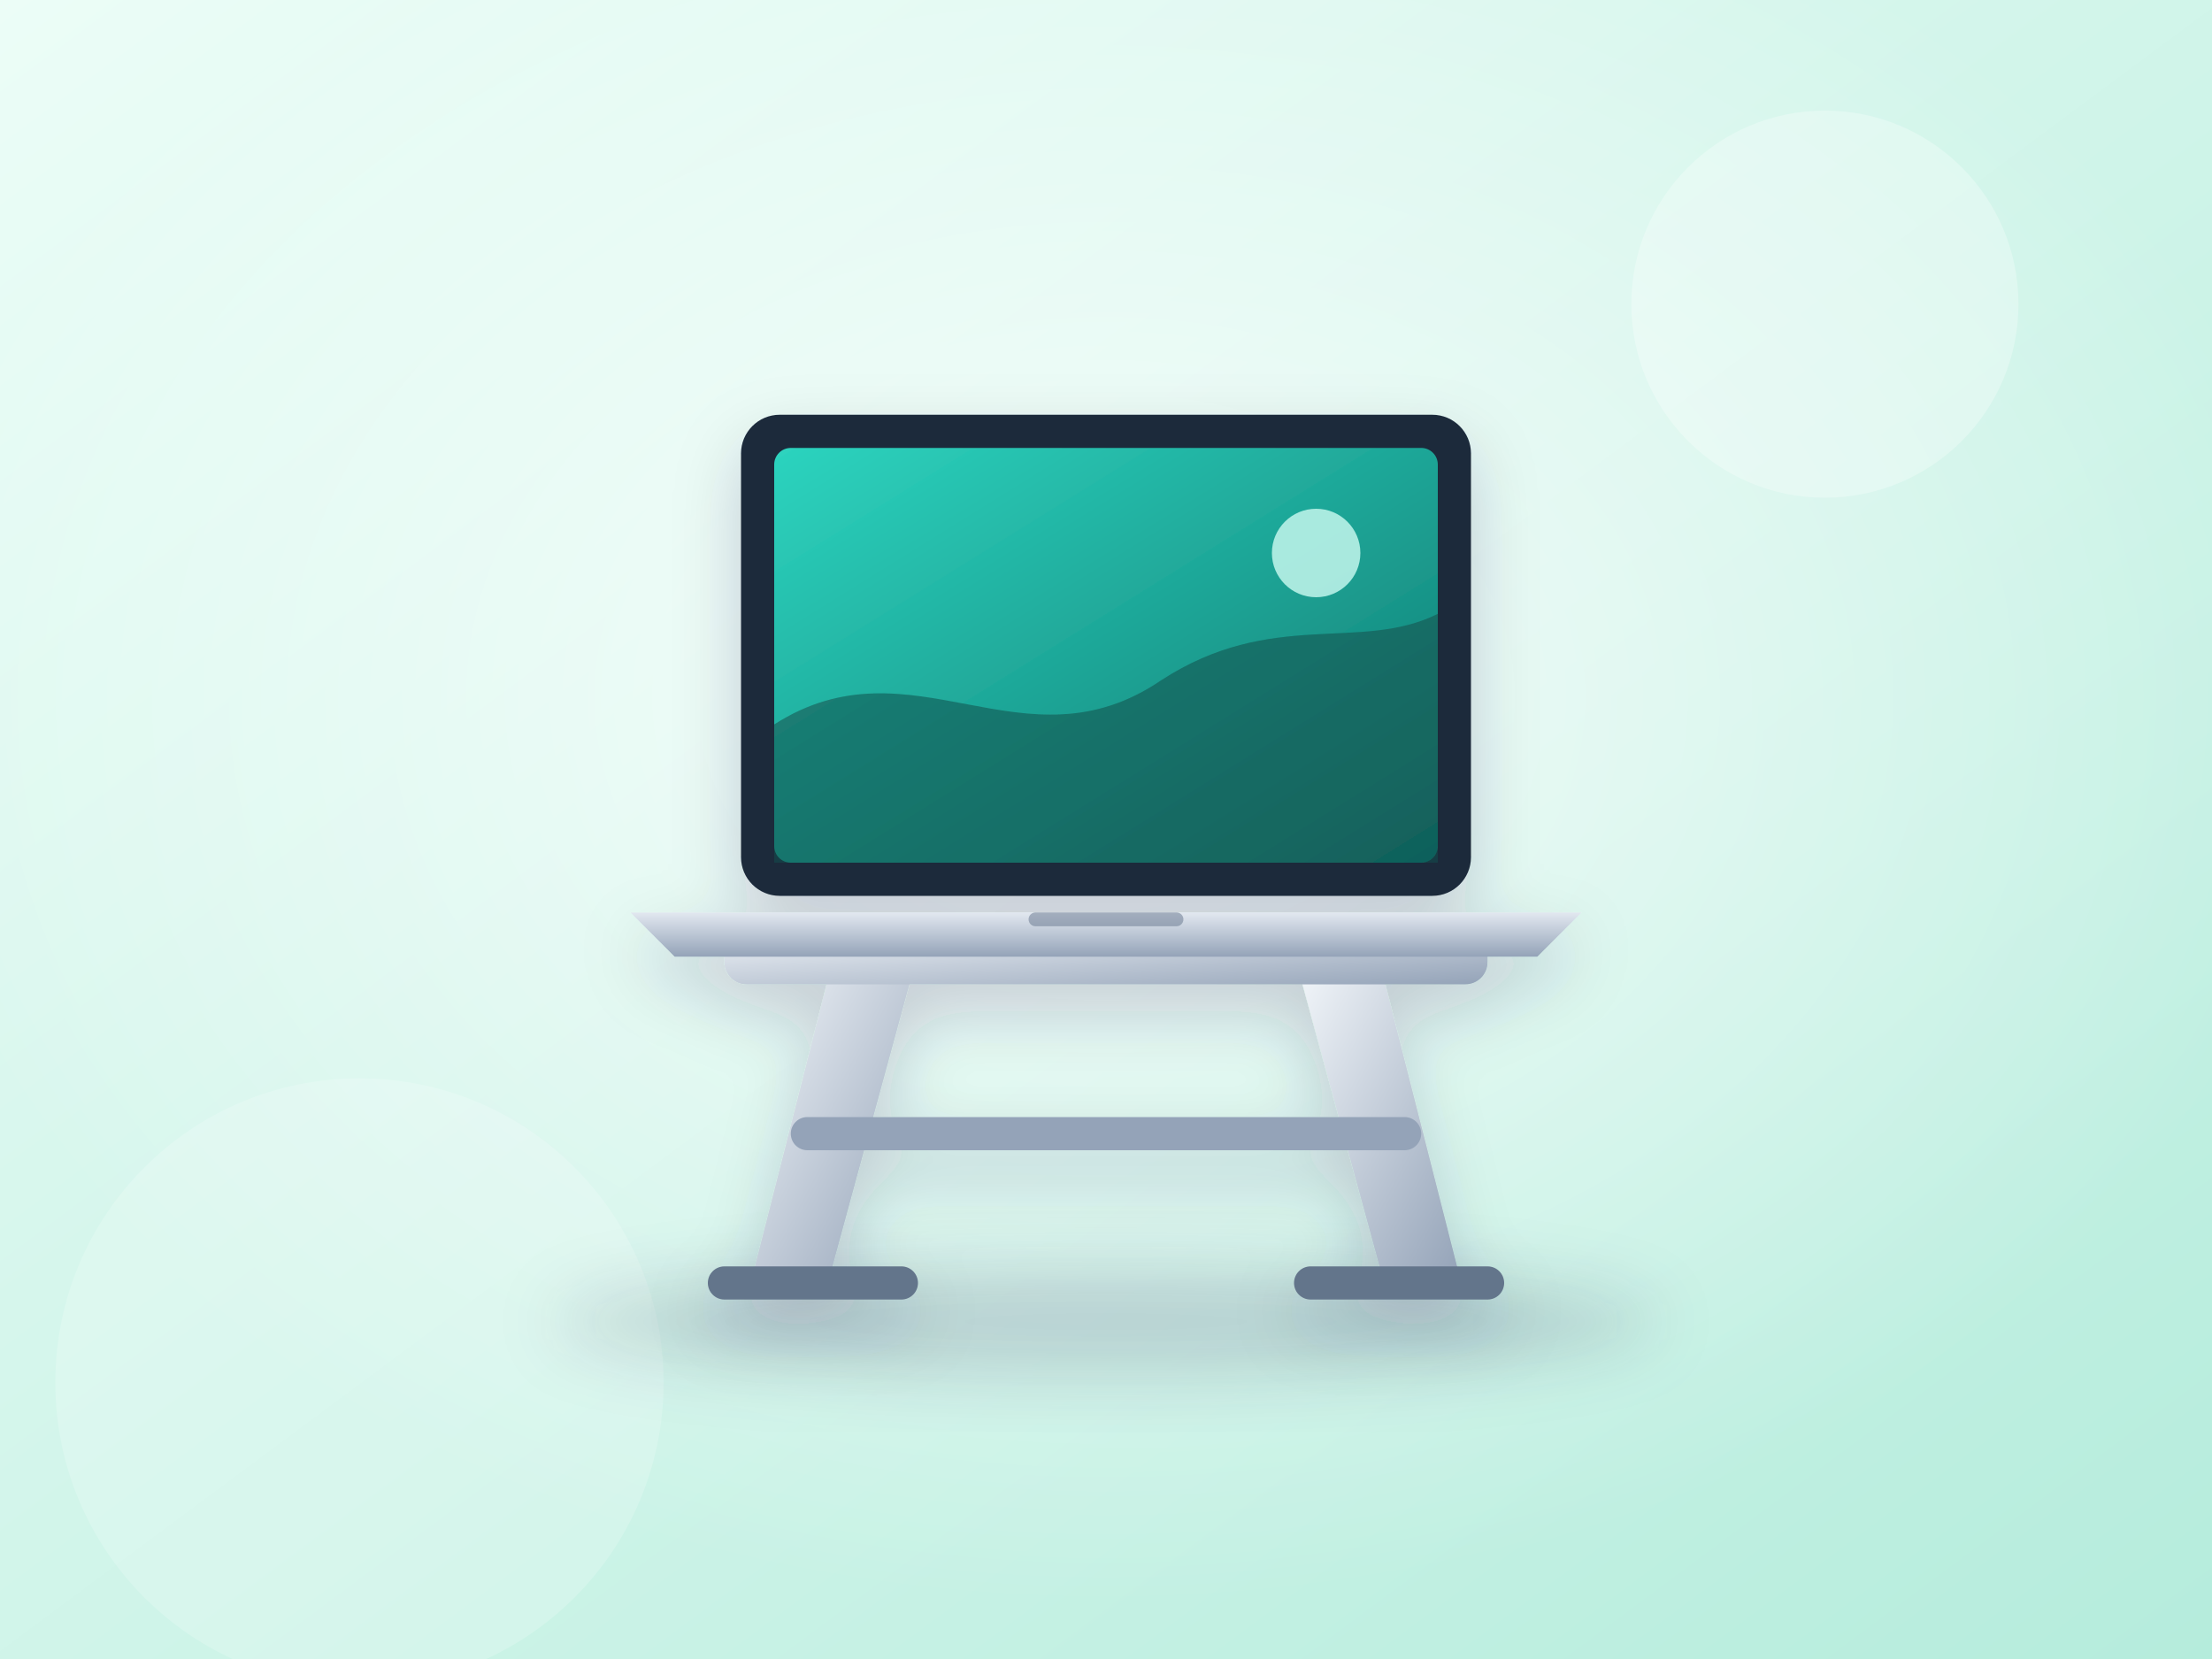
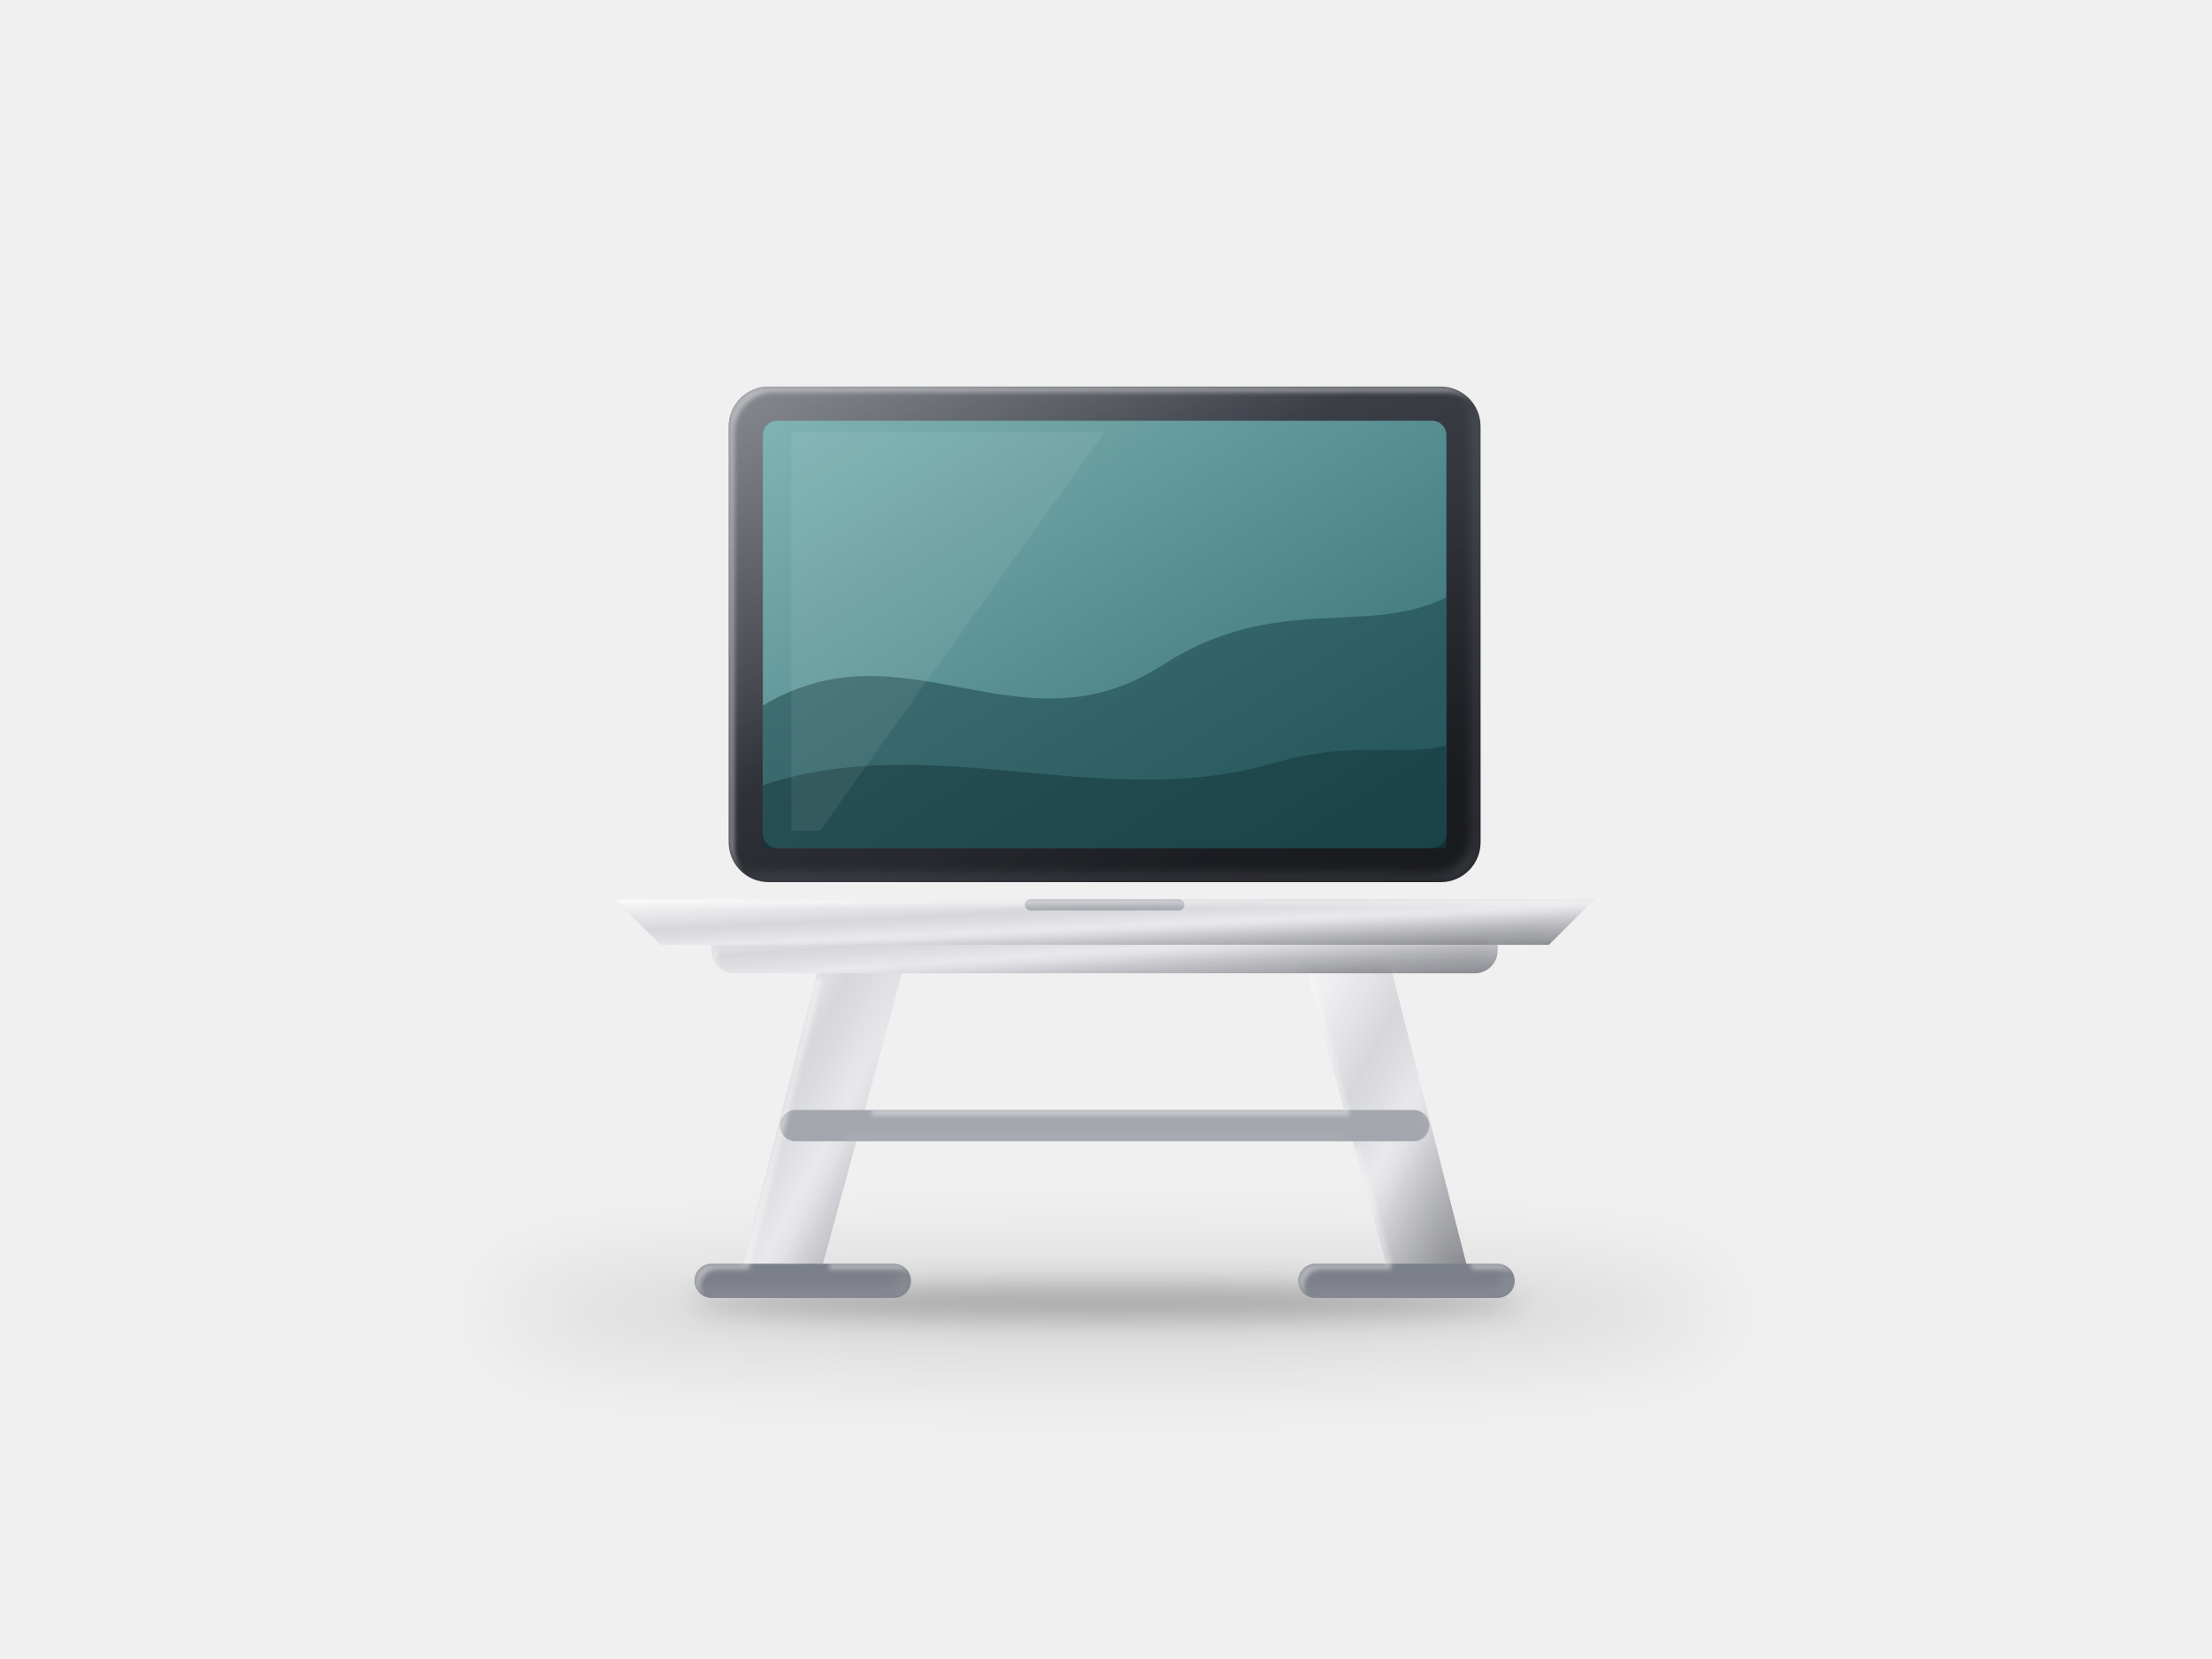
<svg xmlns="http://www.w3.org/2000/svg" viewBox="0 0 800 600" width="800" height="600">
  <defs>
-     <linearGradient id="bg" x1="0" y1="0" x2="1" y2="1">
-       <stop offset="0" stop-color="#ecfdf7" />
-       <stop offset="1" stop-color="#b5ecdc" />
+     <linearGradient id="key" x1="0" y1="0" x2="1" y2="1">
+       <stop offset="0" stop-color="#fff" stop-opacity=".34" />
+       <stop offset=".42" stop-color="#fff" stop-opacity="0" />
+       <stop offset=".6" stop-color="#000" stop-opacity="0" />
+       <stop offset="1" stop-color="#000" stop-opacity=".24" />
    </linearGradient>
-     <radialGradient id="spot" cx="0.5" cy="0.42" r="0.55">
-       <stop offset="0" stop-color="#fff" stop-opacity="0.75" />
-       <stop offset="1" stop-color="#fff" stop-opacity="0" />
-     </radialGradient>
-     <filter id="soft" x="-50%" y="-50%" width="200%" height="200%">
-       <feGaussianBlur stdDeviation="12" />
+     <linearGradient id="alu" x1="0" y1="0" x2="1" y2="1">
+       <stop offset="0" stop-color="#f2f2f4" />
+       <stop offset="0.35" stop-color="#d4d5d9" />
+       <stop offset="0.55" stop-color="#e9e9ec" />
+       <stop offset="1" stop-color="#a9abb1" />
+     </linearGradient>
+     <filter id="studio" filterUnits="userSpaceOnUse" x="60" y="40" width="680" height="520" color-interpolation-filters="sRGB">
+       <feOffset in="SourceAlpha" dx="2" dy="2" result="a" />
+       <feComposite in="SourceAlpha" in2="a" operator="out" result="b" />
+       <feGaussianBlur in="b" stdDeviation="0.9" result="c" />
+       <feComposite in="c" in2="SourceAlpha" operator="in" result="d" />
+       <feFlood flood-color="#fff" flood-opacity=".42" />
+       <feComposite in2="d" operator="in" result="spec" />
+       <feOffset in="SourceAlpha" dx="-2.5" dy="-2.5" result="e" />
+       <feComposite in="SourceAlpha" in2="e" operator="out" result="f" />
+       <feGaussianBlur in="f" stdDeviation="2" result="g" />
+       <feComposite in="g" in2="SourceAlpha" operator="in" result="h" />
+       <feFlood flood-color="#cdd3dd" flood-opacity=".2" />
+       <feComposite in2="h" operator="in" result="rim" />
+       <feMerge>
+         <feMergeNode in="SourceGraphic" />
+         <feMergeNode in="spec" />
+         <feMergeNode in="rim" />
+       </feMerge>
    </filter>
-     <filter id="lift" x="-20%" y="-20%" width="140%" height="140%">
-       <feDropShadow dx="0" dy="10" stdDeviation="12" flood-color="#1e1b4b" flood-opacity="0.18" />
+     <filter id="contact" x="-15%" y="-300%" width="130%" height="700%">
+       <feGaussianBlur stdDeviation="5" />
    </filter>
-     <linearGradient id="alu" x1="0" y1="0" x2="1" y2="1">
-       <stop offset="0" stop-color="#f1f5f9" />
-       <stop offset="1" stop-color="#94a3b8" />
+     <filter id="ambient" x="-30%" y="-300%" width="160%" height="700%">
+       <feGaussianBlur stdDeviation="16" />
+     </filter>
+     <linearGradient id="screen" x1="0" y1="0" x2="1" y2="1">
+       <stop offset="0" stop-color="#7fb4b4" />
+       <stop offset="1" stop-color="#2f6870" />
    </linearGradient>
-     <linearGradient id="base" x1="0" y1="0" x2="0" y2="1">
-       <stop offset="0" stop-color="#e2e8f0" />
-       <stop offset="1" stop-color="#94a3b8" />
-     </linearGradient>
-     <linearGradient id="screen" x1="0" y1="0" x2="1" y2="1">
-       <stop offset="0" stop-color="#2dd4bf" />
-       <stop offset="1" stop-color="#0f766e" />
+     <linearGradient id="lid" x1="0" y1="0" x2="0.55" y2="1">
+       <stop offset="0" stop-color="#4b4f58" />
+       <stop offset="1" stop-color="#1f2126" />
    </linearGradient>
  </defs>
-   <rect width="800" height="600" fill="url(#bg)" />
-   <rect width="800" height="600" fill="url(#spot)" />
-   <circle cx="660" cy="110" r="70" fill="#fff" opacity="0.28" />
-   <circle cx="130" cy="500" r="110" fill="#fff" opacity="0.18" />
-   <ellipse cx="400" cy="478" rx="200" ry="20" fill="#1e1b4b" opacity="0.16" filter="url(#soft)" />
-   <g filter="url(#lift)">
-     <path d="M300 352 L272 462 H300 L330 352 Z" fill="url(#alu)" />
-     <path d="M500 352 L528 462 H500 L470 352 Z" fill="url(#alu)" />
-     <rect x="286" y="404" width="228" height="12" rx="6" fill="#94a3b8" />
-     <rect x="256" y="458" width="76" height="12" rx="6" fill="#64748b" />
-     <rect x="468" y="458" width="76" height="12" rx="6" fill="#64748b" />
-     <rect x="262" y="336" width="276" height="20" rx="8" fill="url(#alu)" />
-     <rect x="268" y="150" width="264" height="174" rx="14" fill="#1e293b" />
-     <rect x="280" y="162" width="240" height="150" rx="6" fill="url(#screen)" />
-     <path d="M280 262 C330 230 370 280 420 246 C460 220 492 236 520 222 V312 H280 Z" fill="#134e4a" opacity="0.55" />
-     <circle cx="476" cy="200" r="16" fill="#ccfbf1" opacity="0.8" />
-     <path d="M228 330 H572 L556 346 H244 Z" fill="url(#base)" />
-     <rect x="372" y="330" width="56" height="5" rx="2.5" fill="#64748b" opacity="0.5" />
+   <ellipse cx="400" cy="474" rx="219.94" ry="16" fill="#000" opacity=".13" filter="url(#ambient)" />
+   <ellipse cx="400" cy="471" rx="150.77" ry="6" fill="#000" opacity=".24" filter="url(#contact)" />
+   <g transform="translate(-12.5 -14.69) scale(1.03)">
+     <g filter="url(#studio)">
+       <path d="M300 352 L272 462 H300 L330 352 Z" fill="url(#alu)" />
+       <path d="M300 352 L272 462 H300 L330 352 Z" fill="url(#key)" />
+       <path d="M500 352 L528 462 H500 L470 352 Z" fill="url(#alu)" />
+       <path d="M500 352 L528 462 H500 L470 352 Z" fill="url(#key)" />
+       <rect x="286" y="404" width="228" height="11" rx="5.5" fill="#a3a6ad" />
+       <rect x="256" y="458" width="76" height="12" rx="6" fill="#7c8088" />
+       <rect x="468" y="458" width="76" height="12" rx="6" fill="#7c8088" />
+       <rect x="262" y="336" width="276" height="20" rx="8" fill="url(#alu)" />
+       <rect x="262" y="336" width="276" height="20" rx="8" fill="url(#key)" />
+       <rect x="268" y="150" width="264" height="174" rx="14" fill="url(#lid)" />
+       <rect x="268" y="150" width="264" height="174" rx="14" fill="url(#key)" />
+       <rect x="280" y="162" width="240" height="150" rx="5" fill="url(#screen)" />
+       <path d="M280 262 C330 232 370 280 420 248 C460 222 492 238 520 224 V312 H280 Z" fill="#163f45" opacity=".5" />
+       <path d="M280 290 C340 270 400 300 460 282 C488 274 506 280 520 276 V312 H280 Z" fill="#0f2e33" opacity=".45" />
+       <path d="M290 166 L400 166 L300 306 L290 306 Z" fill="#fff" opacity=".07" />
+       <path d="M228 330 H572 L556 346 H244 Z" fill="url(#alu)" />
+       <path d="M228 330 H572 L556 346 H244 Z" fill="url(#key)" />
+       <rect x="372" y="330" width="56" height="4" rx="2" fill="#7c8088" opacity=".5" />
+     </g>
  </g>
</svg>
